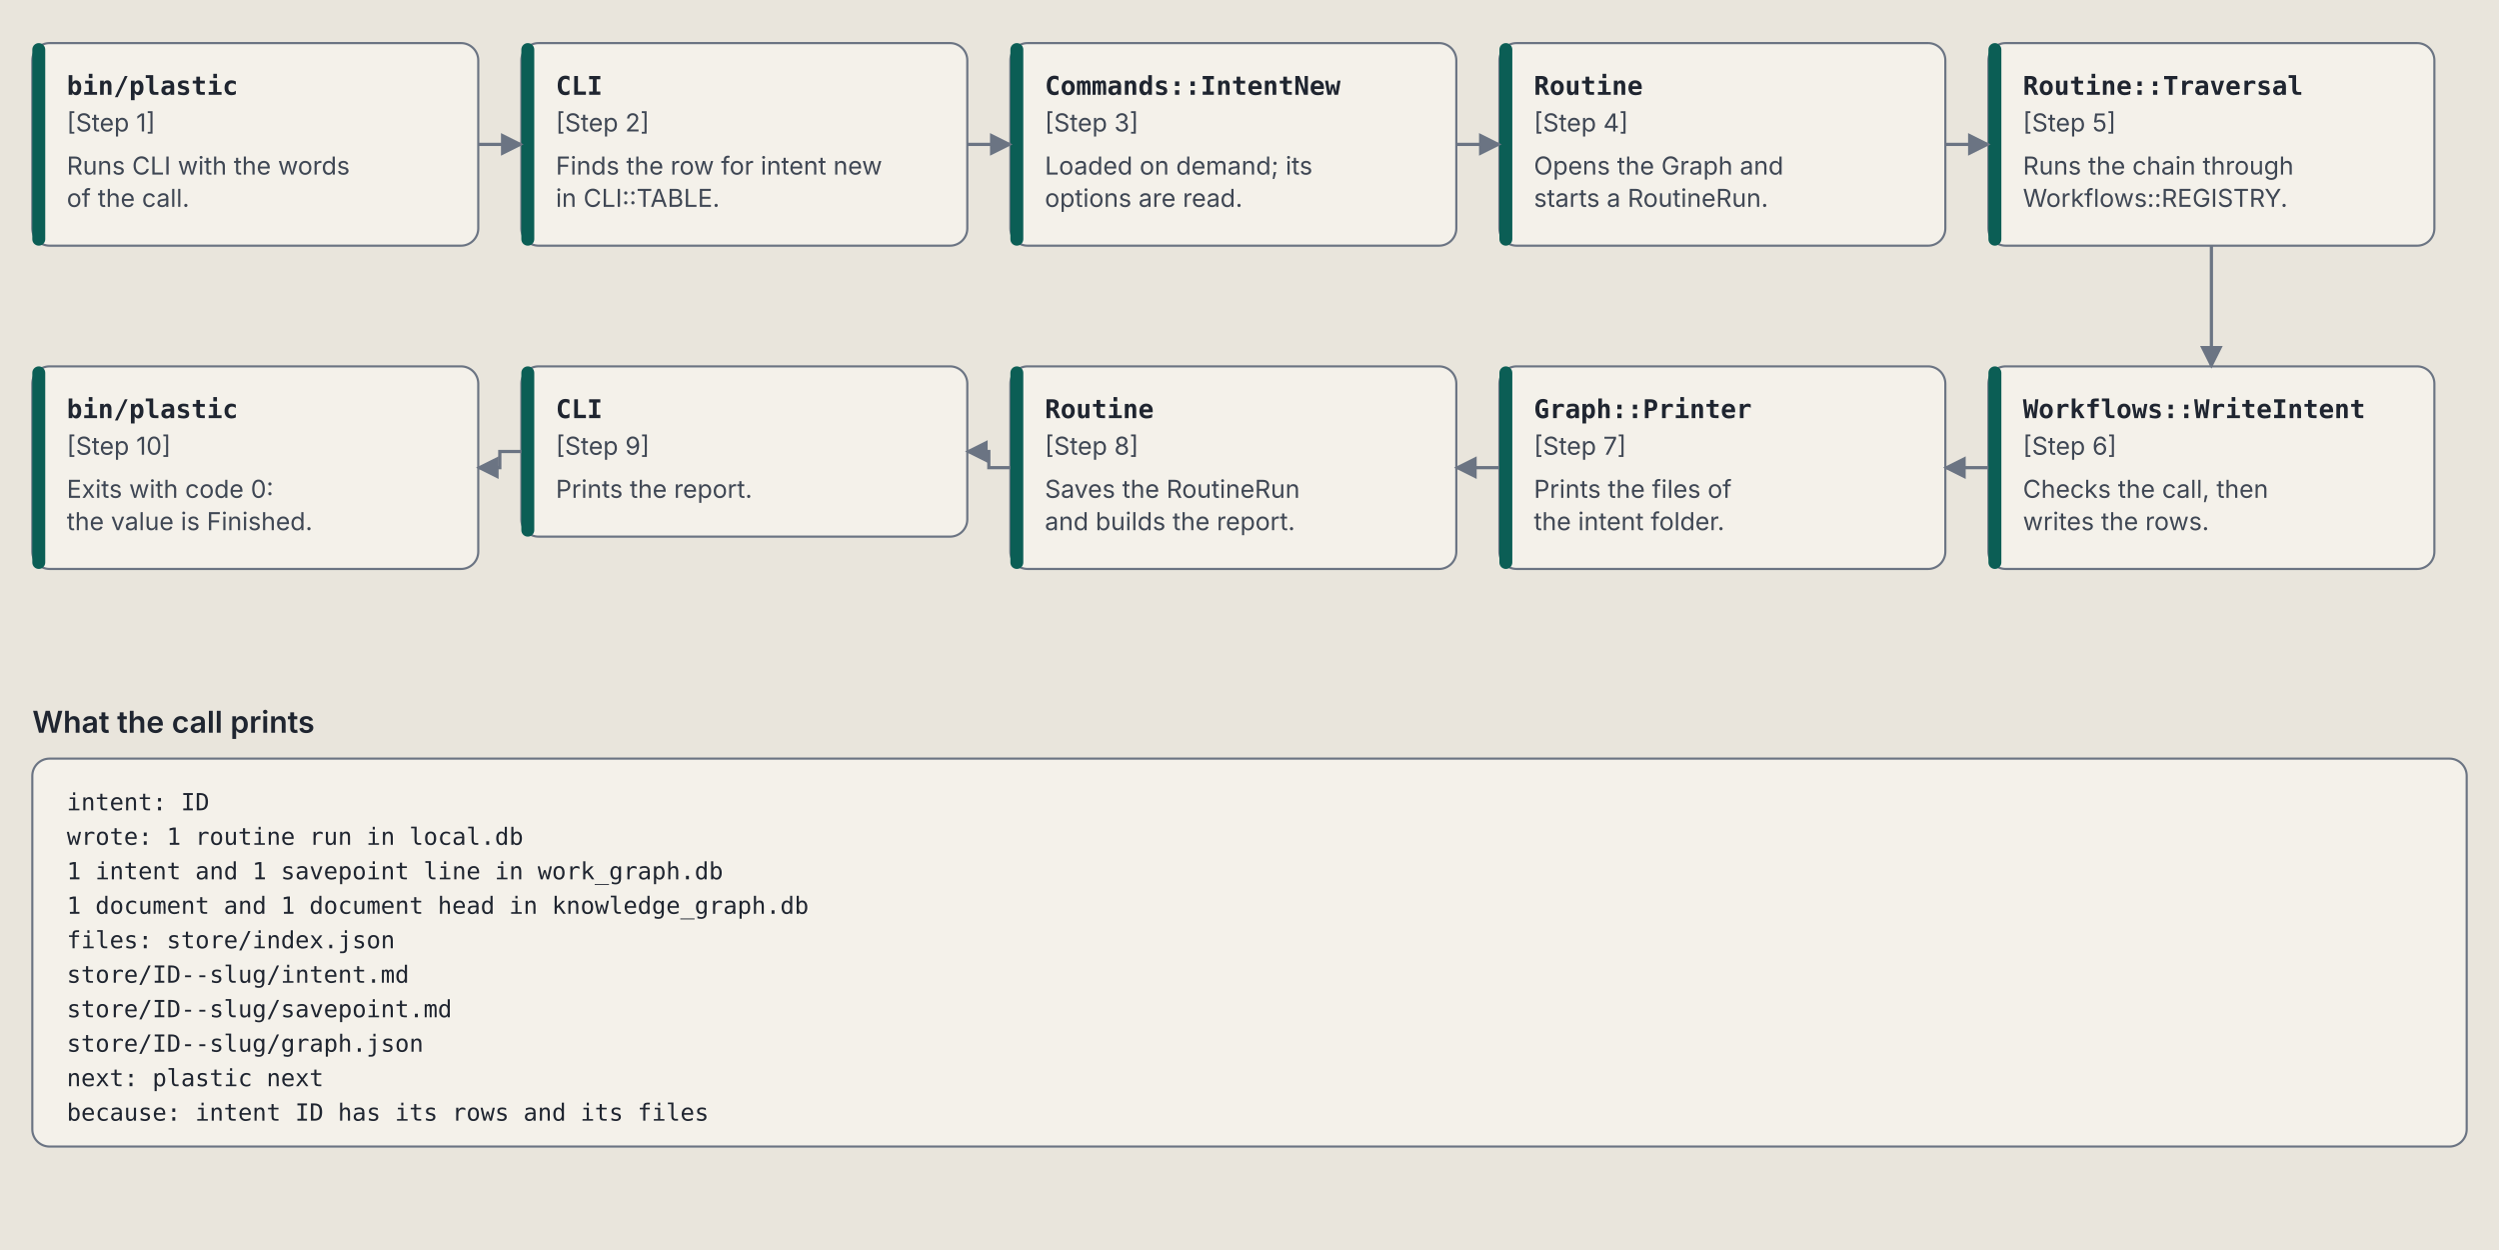
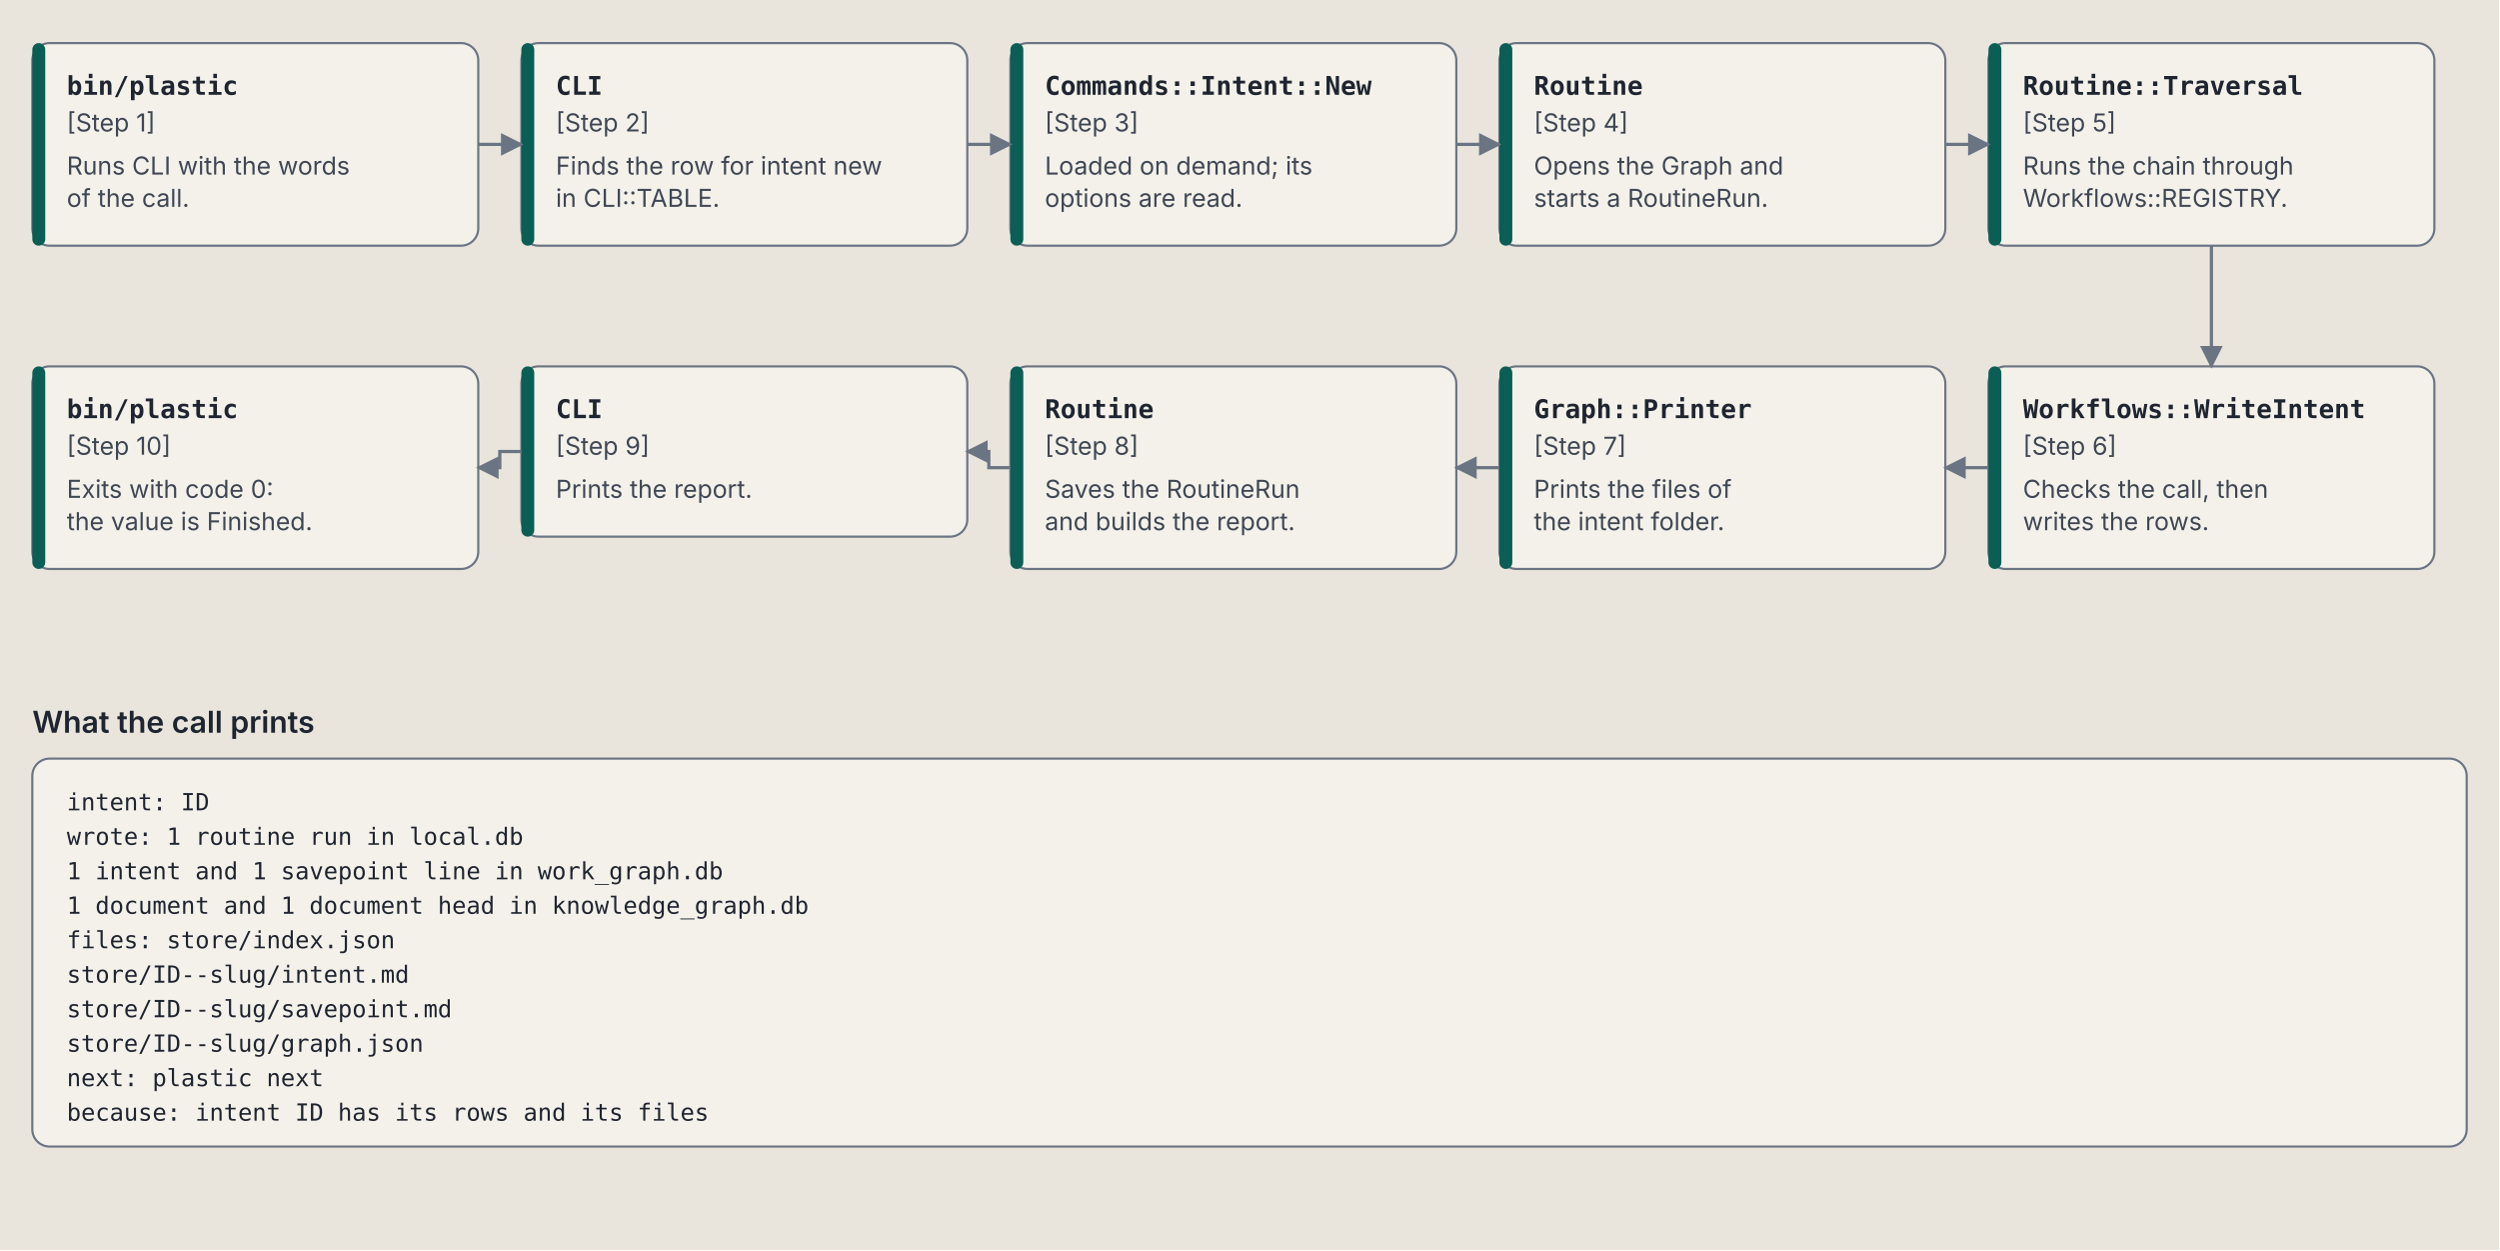
<svg xmlns="http://www.w3.org/2000/svg" viewBox="0 0 1160 580" role="img" aria-labelledby="command-call-title command-call-desc" font-family="IBM Plex Sans, system-ui, -apple-system, Segoe UI, sans-serif">
  <defs>
    <marker id="command-call-arrow" viewBox="0 0 10 10" refX="9" refY="5" markerWidth="7" markerHeight="7" orient="auto-start-reverse">
      <path d="M 0 0 L 10 5 L 0 10 z" fill="var(--line, #6b7483)" />
    </marker>
  </defs>
  <style>svg { --ink: #1f2530; --muted: #3f4754; --line: #6b7483; --paper: #e9e5dc; --card: #f4f1ea; --rule: #c9c3b6; --code: #0b5e55; --agent: #7d4405; --owner: #4a2a99; --owner-bg: #e4dcf5; --end: #23406f; --end-bg: #d9e2f0; }
@media (prefers-color-scheme: dark) { svg { --ink: #e8e6e1; --muted: #b4bac4; --line: #8a93a3; --paper: #1d2128; --card: #262b34; --rule: #3b424e; --code: #5fd0c0; --agent: #e0a24f; --owner: #b9a2ff; --owner-bg: #2f2750; --end: #8fb0e8; --end-bg: #1f2d45; } }
.background { fill: var(--paper, #e9e5dc); }
.box { fill: var(--card, #f4f1ea); stroke: var(--line, #6b7483); stroke-width: 1; }
.zone { fill: none; stroke: var(--line, #6b7483); stroke-width: 1.2; stroke-dasharray: 6 4; }
.t { fill: var(--ink, #1f2530); font-size: 14px; font-weight: 600; }
.s { fill: var(--muted, #3f4754); font-size: 11.5px; }
.al { fill: var(--ink, #1f2530); font-size: 11.5px; stroke: var(--paper, #e9e5dc); stroke-width: 4px; paint-order: stroke; }
.m { fill: var(--ink, #1f2530); font-family: "IBM Plex Mono", ui-monospace, Menlo, monospace; font-size: 12px; font-weight: 600; }
.r { fill: var(--ink, #1f2530); font-family: "IBM Plex Mono", ui-monospace, Menlo, monospace; font-size: 11px; }
.flow { stroke: var(--line, #6b7483); stroke-width: 1.5; fill: none; }</style>
  <rect class="background" width="100%" height="100%" />
  <rect class="box" x="15" y="20" width="207" height="94" rx="8" />
  <rect x="15" y="20" width="6" height="94" rx="3" fill="var(--code, #0b5e55)" />
  <text class="m" x="31" y="44">bin/plastic</text>
  <text class="s" x="31" y="61">[Step 1]</text>
  <text class="s" x="31" y="81">Runs CLI with the words</text>
  <text class="s" x="31" y="96">of the call.</text>
  <rect class="box" x="242" y="20" width="207" height="94" rx="8" />
  <rect x="242" y="20" width="6" height="94" rx="3" fill="var(--code, #0b5e55)" />
  <text class="m" x="258" y="44">CLI</text>
  <text class="s" x="258" y="61">[Step 2]</text>
  <text class="s" x="258" y="81">Finds the row for intent new</text>
  <text class="s" x="258" y="96">in CLI::TABLE.</text>
  <rect class="box" x="469" y="20" width="207" height="94" rx="8" />
  <rect x="469" y="20" width="6" height="94" rx="3" fill="var(--code, #0b5e55)" />
-   <text class="m" x="485" y="44">Commands::IntentNew</text>
+   <text class="m" x="485" y="44">Commands::Intent::New</text>
  <text class="s" x="485" y="61">[Step 3]</text>
  <text class="s" x="485" y="81">Loaded on demand; its</text>
  <text class="s" x="485" y="96">options are read.</text>
  <rect class="box" x="696" y="20" width="207" height="94" rx="8" />
  <rect x="696" y="20" width="6" height="94" rx="3" fill="var(--code, #0b5e55)" />
  <text class="m" x="712" y="44">Routine</text>
  <text class="s" x="712" y="61">[Step 4]</text>
  <text class="s" x="712" y="81">Opens the Graph and</text>
  <text class="s" x="712" y="96">starts a RoutineRun.</text>
  <rect class="box" x="923" y="20" width="207" height="94" rx="8" />
  <rect x="923" y="20" width="6" height="94" rx="3" fill="var(--code, #0b5e55)" />
  <text class="m" x="939" y="44">Routine::Traversal</text>
  <text class="s" x="939" y="61">[Step 5]</text>
  <text class="s" x="939" y="81">Runs the chain through</text>
  <text class="s" x="939" y="96">Workflows::REGISTRY.</text>
  <rect class="box" x="923" y="170" width="207" height="94" rx="8" />
  <rect x="923" y="170" width="6" height="94" rx="3" fill="var(--code, #0b5e55)" />
  <text class="m" x="939" y="194">Workflows::WriteIntent</text>
  <text class="s" x="939" y="211">[Step 6]</text>
  <text class="s" x="939" y="231">Checks the call, then</text>
  <text class="s" x="939" y="246">writes the rows.</text>
  <rect class="box" x="696" y="170" width="207" height="94" rx="8" />
  <rect x="696" y="170" width="6" height="94" rx="3" fill="var(--code, #0b5e55)" />
  <text class="m" x="712" y="194">Graph::Printer</text>
  <text class="s" x="712" y="211">[Step 7]</text>
  <text class="s" x="712" y="231">Prints the files of</text>
  <text class="s" x="712" y="246">the intent folder.</text>
  <rect class="box" x="469" y="170" width="207" height="94" rx="8" />
  <rect x="469" y="170" width="6" height="94" rx="3" fill="var(--code, #0b5e55)" />
  <text class="m" x="485" y="194">Routine</text>
  <text class="s" x="485" y="211">[Step 8]</text>
  <text class="s" x="485" y="231">Saves the RoutineRun</text>
  <text class="s" x="485" y="246">and builds the report.</text>
  <rect class="box" x="242" y="170" width="207" height="79" rx="8" />
  <rect x="242" y="170" width="6" height="79" rx="3" fill="var(--code, #0b5e55)" />
  <text class="m" x="258" y="194">CLI</text>
  <text class="s" x="258" y="211">[Step 9]</text>
  <text class="s" x="258" y="231">Prints the report.</text>
  <rect class="box" x="15" y="170" width="207" height="94" rx="8" />
  <rect x="15" y="170" width="6" height="94" rx="3" fill="var(--code, #0b5e55)" />
  <text class="m" x="31" y="194">bin/plastic</text>
  <text class="s" x="31" y="211">[Step 10]</text>
  <text class="s" x="31" y="231">Exits with code 0:</text>
  <text class="s" x="31" y="246">the value is Finished.</text>
  <path class="flow" d="M 222 67.0 L 242 67.0" marker-end="url(#command-call-arrow)" />
  <path class="flow" d="M 449 67.0 L 469 67.0" marker-end="url(#command-call-arrow)" />
  <path class="flow" d="M 676 67.0 L 696 67.0" marker-end="url(#command-call-arrow)" />
  <path class="flow" d="M 903 67.0 L 923 67.0" marker-end="url(#command-call-arrow)" />
  <path class="flow" d="M 1026.5 114 L 1026.5 170" marker-end="url(#command-call-arrow)" />
  <path class="flow" d="M 923 217.0 L 903 217.0" marker-end="url(#command-call-arrow)" />
  <path class="flow" d="M 696 217.0 L 676 217.0" marker-end="url(#command-call-arrow)" />
  <path class="flow" d="M 469 217.0 L 459 217.0 L 459 209.5 L 449 209.5" marker-end="url(#command-call-arrow)" />
  <path class="flow" d="M 242 209.5 L 232 209.5 L 232 217.0 L 222 217.0" marker-end="url(#command-call-arrow)" />
  <text class="t" x="15" y="340">What the call prints</text>
  <rect class="box" x="15" y="352" width="1130" height="180" rx="8" stroke="var(--rule, #c9c3b6)" />
  <text class="r" x="31" y="376">intent: ID</text>
  <text class="r" x="31" y="392">wrote: 1 routine run in local.db</text>
  <text class="r" x="31" y="408">1 intent and 1 savepoint line in work_graph.db</text>
  <text class="r" x="31" y="424">1 document and 1 document head in knowledge_graph.db</text>
  <text class="r" x="31" y="440">files: store/index.json</text>
  <text class="r" x="31" y="456">store/ID--slug/intent.md</text>
  <text class="r" x="31" y="472">store/ID--slug/savepoint.md</text>
  <text class="r" x="31" y="488">store/ID--slug/graph.json</text>
  <text class="r" x="31" y="504">next: plastic next</text>
  <text class="r" x="31" y="520">because: intent ID has its rows and its files</text>
</svg>
